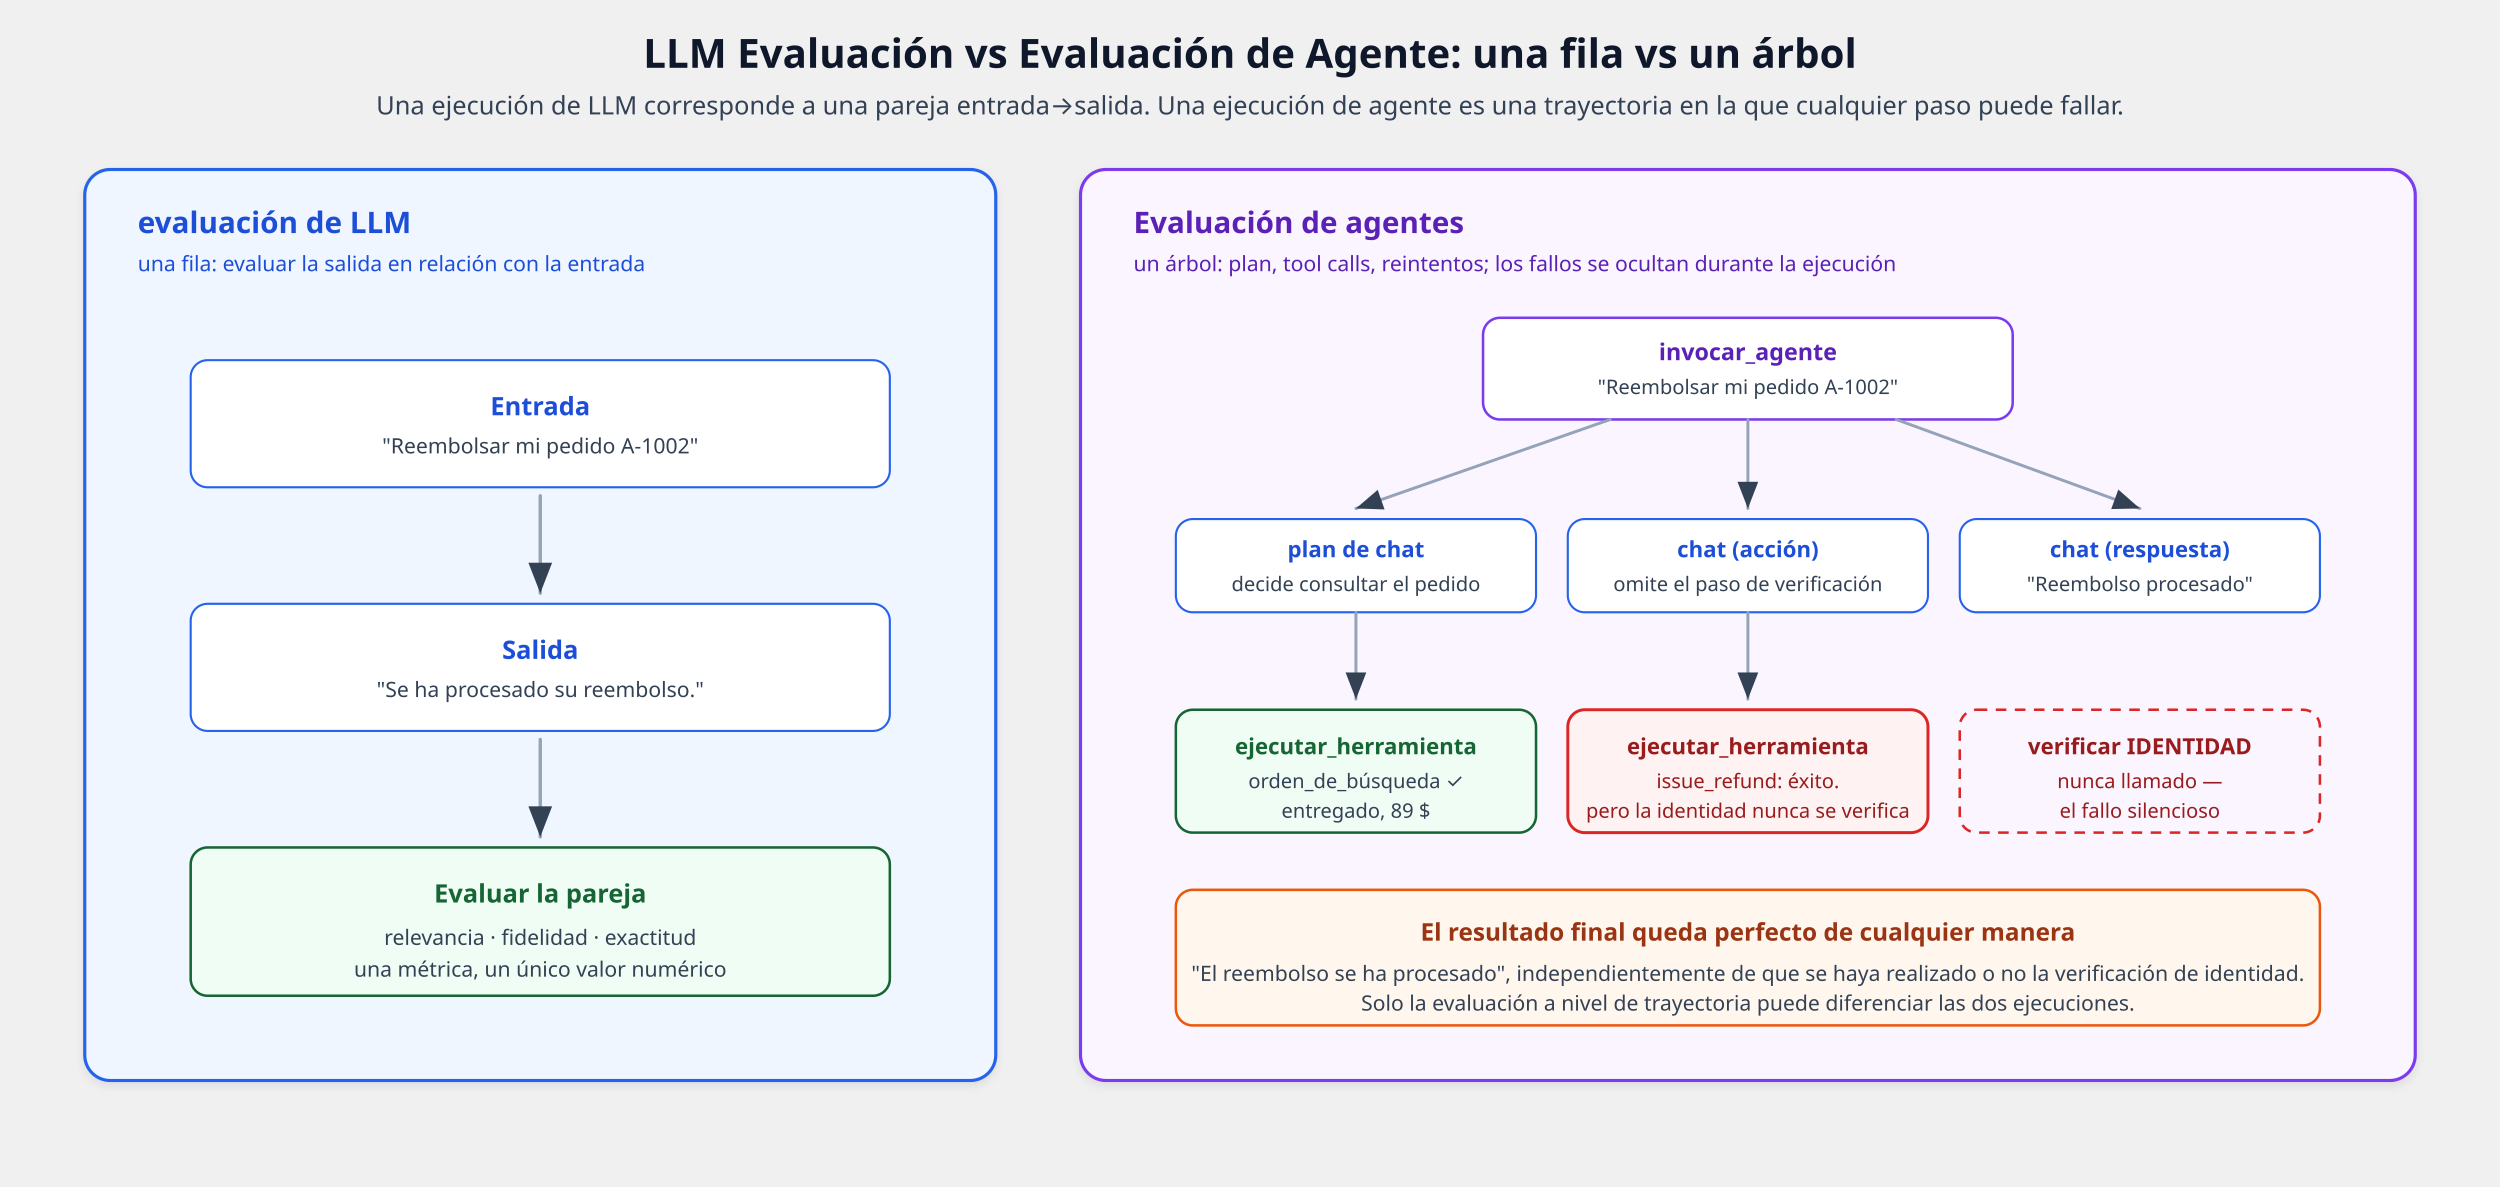
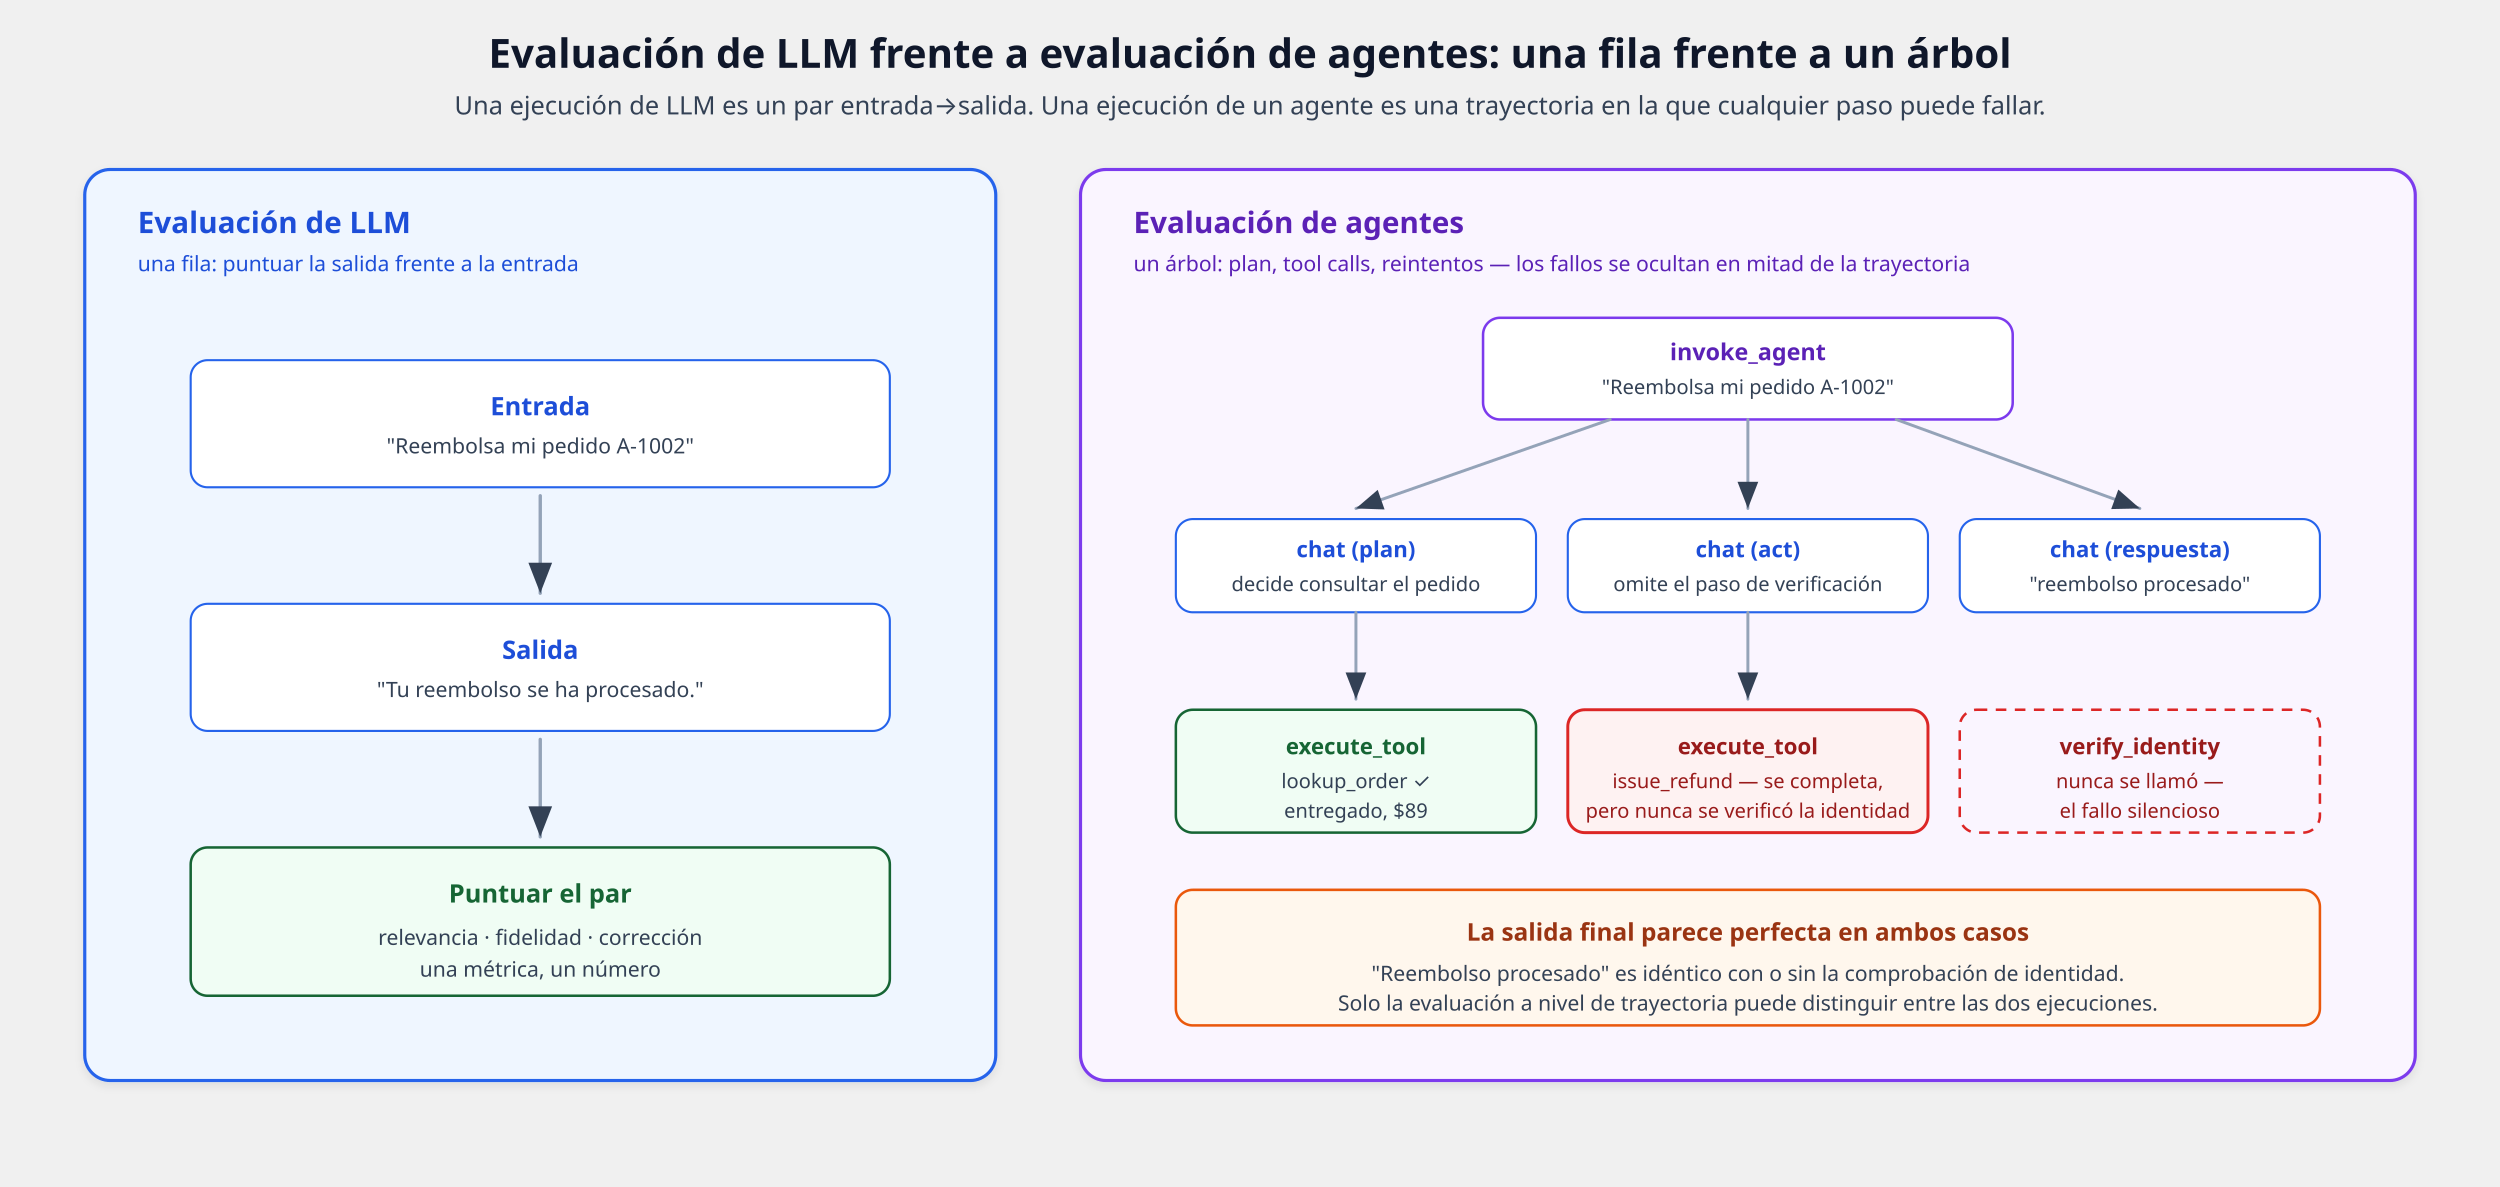
<svg xmlns="http://www.w3.org/2000/svg" viewBox="0 0 1180 560" font-family="'Segoe UI', system-ui, -apple-system, sans-serif" role="img" aria-label="A row versus a tree: where agent failures hide" data-visual-system="evidence-plate-v1" preserveAspectRatio="xMidYMid meet" shape-rendering="geometricPrecision" text-rendering="geometricPrecision">
  <defs>
    <marker id="arrTree" markerWidth="9" markerHeight="7" refX="9" refY="3.5" orient="auto">
      <path d="M0,0 L9,3.5 L0,7 Z" fill="#334155" />
    </marker>
    <filter id="shadowT" x="-2%" y="-2%" width="104%" height="108%">
      <feDropShadow dx="0" dy="2" stdDeviation="2" flood-opacity="0.08" />
    </filter>
  </defs>
  <style data-visual-system="evidence-plate-v1">
    * { animation: none !important; }
    .anim-box, .bar, .bar-text, .seq-item, .t-box, .flow { opacity: 1 !important; transform: none !important; }
    path, line, polyline { stroke-linecap: round; stroke-linejoin: round; }
  </style>
-   <text y="32" text-anchor="middle" font-size="19" font-weight="700" fill="#0f172a" x="590">LLM Evaluación vs Evaluación de Agente: una fila vs un árbol</text>
-   <text y="54" text-anchor="middle" font-size="12" fill="#334155" x="590">Una ejecución de LLM corresponde a una pareja entrada→salida. Una ejecución de agente es una trayectoria en la que cualquier paso puede fallar.</text>
+   <text y="32" text-anchor="middle" font-size="19" font-weight="700" fill="#0f172a" x="590">Evaluación de LLM frente a evaluación de agentes: una fila frente a un árbol</text>
+   <text y="54" text-anchor="middle" font-size="12" fill="#334155" x="590">Una ejecución de LLM es un par entrada→salida. Una ejecución de un agente es una trayectoria en la que cualquier paso puede fallar.</text>
  <rect x="40" y="80" width="430" height="430" rx="12" fill="#eff6ff" stroke="#2563eb" stroke-width="1.5" filter="url(#shadowT)" />
-   <text y="110" font-size="14" font-weight="700" fill="#1d4ed8" x="65">evaluación de LLM</text>
-   <text y="128" font-size="10" fill="#1d4ed8" x="65">una fila: evaluar la salida en relación con la entrada</text>
+   <text y="110" font-size="14" font-weight="700" fill="#1d4ed8" x="65">Evaluación de LLM</text>
+   <text y="128" font-size="10" fill="#1d4ed8" x="65">una fila: puntuar la salida frente a la entrada</text>
  <rect x="90" y="170" width="330" height="60" rx="8" fill="#ffffff" stroke="#2563eb" stroke-width="1" />
  <text y="196" text-anchor="middle" font-size="12" font-weight="700" fill="#1d4ed8" x="255">Entrada</text>
-   <text y="214" text-anchor="middle" font-size="10" fill="#334155" x="255">"Reembolsar mi pedido A-1002"</text>
+   <text y="214" text-anchor="middle" font-size="10" fill="#334155" x="255">"Reembolsa mi pedido A-1002"</text>
  <line x1="255" y1="234" x2="255" y2="280" stroke="#94a3b8" stroke-width="1.6" marker-end="url(#arrTree)" />
  <rect x="90" y="285" width="330" height="60" rx="8" fill="#ffffff" stroke="#2563eb" stroke-width="1" />
  <text y="311" text-anchor="middle" font-size="12" font-weight="700" fill="#1d4ed8" x="255">Salida</text>
-   <text y="329" text-anchor="middle" font-size="10" fill="#334155" x="255">"Se ha procesado su reembolso."</text>
+   <text y="329" text-anchor="middle" font-size="10" fill="#334155" x="255">"Tu reembolso se ha procesado."</text>
  <line x1="255" y1="349" x2="255" y2="395" stroke="#94a3b8" stroke-width="1.6" marker-end="url(#arrTree)" />
  <rect x="90" y="400" width="330" height="70" rx="8" fill="#f0fdf4" stroke="#166534" stroke-width="1.2" />
-   <text y="426" text-anchor="middle" font-size="12" font-weight="700" fill="#166534" x="255">Evaluar la pareja</text>
-   <text y="446" text-anchor="middle" font-size="10" fill="#334155" x="255">relevancia · fidelidad · exactitud</text>
-   <text y="461" text-anchor="middle" font-size="10" fill="#334155" x="255">una métrica, un único valor numérico</text>
+   <text y="426" text-anchor="middle" font-size="12" font-weight="700" fill="#166534" x="255">Puntuar el par</text>
+   <text y="446" text-anchor="middle" font-size="10" fill="#334155" x="255">relevancia · fidelidad · corrección</text>
+   <text y="461" text-anchor="middle" font-size="10" fill="#334155" x="255">una métrica, un número</text>
  <rect x="510" y="80" width="630" height="430" rx="12" fill="#faf5ff" stroke="#7c3aed" stroke-width="1.5" filter="url(#shadowT)" />
  <text y="110" font-size="14" font-weight="700" fill="#5b21b6" x="535">Evaluación de agentes</text>
-   <text y="128" font-size="10" fill="#5b21b6" x="535">un árbol: plan, tool calls, reintentos; los fallos se ocultan durante la ejecución</text>
+   <text y="128" font-size="10" fill="#5b21b6" x="535">un árbol: plan, tool calls, reintentos — los fallos se ocultan en mitad de la trayectoria</text>
  <rect x="700" y="150" width="250" height="48" rx="8" fill="#ffffff" stroke="#7c3aed" stroke-width="1.2" />
-   <text y="170" text-anchor="middle" font-size="11" font-weight="700" fill="#5b21b6" x="825">invocar_agente</text>
-   <text y="186" text-anchor="middle" font-size="9.5" fill="#334155" x="825">"Reembolsar mi pedido A-1002"</text>
+   <text y="170" text-anchor="middle" font-size="11" font-weight="700" fill="#5b21b6" x="825">invoke_agent</text>
+   <text y="186" text-anchor="middle" font-size="9.5" fill="#334155" x="825">"Reembolsa mi pedido A-1002"</text>
  <line x1="760" y1="198" x2="640" y2="240" stroke="#94a3b8" stroke-width="1.4" marker-end="url(#arrTree)" />
  <line x1="825" y1="198" x2="825" y2="240" stroke="#94a3b8" stroke-width="1.4" marker-end="url(#arrTree)" />
  <line x1="895" y1="198" x2="1010" y2="240" stroke="#94a3b8" stroke-width="1.4" marker-end="url(#arrTree)" />
  <rect x="555" y="245" width="170" height="44" rx="8" fill="#ffffff" stroke="#2563eb" stroke-width="1" />
-   <text y="263" text-anchor="middle" font-size="10.5" font-weight="700" fill="#1d4ed8" x="640">plan de chat</text>
+   <text y="263" text-anchor="middle" font-size="10.5" font-weight="700" fill="#1d4ed8" x="640">chat (plan)</text>
  <text y="279" text-anchor="middle" font-size="9.5" fill="#334155" x="640">decide consultar el pedido</text>
  <rect x="740" y="245" width="170" height="44" rx="8" fill="#ffffff" stroke="#2563eb" stroke-width="1" />
-   <text y="263" text-anchor="middle" font-size="10.5" font-weight="700" fill="#1d4ed8" x="825">chat (acción)</text>
+   <text y="263" text-anchor="middle" font-size="10.5" font-weight="700" fill="#1d4ed8" x="825">chat (act)</text>
  <text y="279" text-anchor="middle" font-size="9.5" fill="#334155" x="825">omite el paso de verificación</text>
  <rect x="925" y="245" width="170" height="44" rx="8" fill="#ffffff" stroke="#2563eb" stroke-width="1" />
  <text y="263" text-anchor="middle" font-size="10.5" font-weight="700" fill="#1d4ed8" x="1010">chat (respuesta)</text>
-   <text y="279" text-anchor="middle" font-size="9.5" fill="#334155" x="1010">"Reembolso procesado"</text>
+   <text y="279" text-anchor="middle" font-size="9.5" fill="#334155" x="1010">"reembolso procesado"</text>
  <line x1="640" y1="289" x2="640" y2="330" stroke="#94a3b8" stroke-width="1.4" marker-end="url(#arrTree)" />
  <line x1="825" y1="289" x2="825" y2="330" stroke="#94a3b8" stroke-width="1.4" marker-end="url(#arrTree)" />
  <rect x="555" y="335" width="170" height="58" rx="8" fill="#f0fdf4" stroke="#166534" stroke-width="1.2" />
-   <text y="356" text-anchor="middle" font-size="10.5" font-weight="700" fill="#166534" x="640">ejecutar_herramienta</text>
-   <text y="372" text-anchor="middle" font-size="9.5" fill="#334155" x="640">orden_de_búsqueda ✓</text>
-   <text y="386" text-anchor="middle" font-size="9.5" fill="#334155" x="640">entregado, 89 $</text>
+   <text y="356" text-anchor="middle" font-size="10.5" font-weight="700" fill="#166534" x="640">execute_tool</text>
+   <text y="372" text-anchor="middle" font-size="9.5" fill="#334155" x="640">lookup_order ✓</text>
+   <text y="386" text-anchor="middle" font-size="9.5" fill="#334155" x="640">entregado, $89</text>
  <rect x="740" y="335" width="170" height="58" rx="8" fill="#fef2f2" stroke="#dc2626" stroke-width="1.4" />
-   <text y="356" text-anchor="middle" font-size="10.5" font-weight="700" fill="#991b1b" x="825">ejecutar_herramienta</text>
-   <text y="372" text-anchor="middle" font-size="9.5" fill="#991b1b" x="825">issue_refund: éxito.</text>
-   <text y="386" text-anchor="middle" font-size="9.5" fill="#991b1b" x="825">pero la identidad nunca se verifica</text>
+   <text y="356" text-anchor="middle" font-size="10.5" font-weight="700" fill="#991b1b" x="825">execute_tool</text>
+   <text y="372" text-anchor="middle" font-size="9.5" fill="#991b1b" x="825">issue_refund — se completa,</text>
+   <text y="386" text-anchor="middle" font-size="9.5" fill="#991b1b" x="825">pero nunca se verificó la identidad</text>
  <rect x="925" y="335" width="170" height="58" rx="8" fill="none" stroke="#dc2626" stroke-width="1.2" stroke-dasharray="5,4" />
-   <text y="356" text-anchor="middle" font-size="10.5" font-weight="700" fill="#991b1b" x="1010">verificar IDENTIDAD</text>
-   <text y="372" text-anchor="middle" font-size="9.5" fill="#991b1b" x="1010">nunca llamado —</text>
+   <text y="356" text-anchor="middle" font-size="10.5" font-weight="700" fill="#991b1b" x="1010">verify_identity</text>
+   <text y="372" text-anchor="middle" font-size="9.5" fill="#991b1b" x="1010">nunca se llamó —</text>
  <text y="386" text-anchor="middle" font-size="9.5" fill="#991b1b" x="1010">el fallo silencioso</text>
  <rect x="555" y="420" width="540" height="64" rx="8" fill="#fff7ed" stroke="#ea580c" stroke-width="1.2" />
-   <text y="444" text-anchor="middle" font-size="11.5" font-weight="700" fill="#9a3412" x="825">El resultado final queda perfecto de cualquier manera</text>
-   <text y="463" text-anchor="middle" font-size="10" fill="#334155" x="825">"El reembolso se ha procesado", independientemente de que se haya realizado o no la verificación de identidad.</text>
-   <text y="477" text-anchor="middle" font-size="10" fill="#334155" x="825">Solo la evaluación a nivel de trayectoria puede diferenciar las dos ejecuciones.</text>
+   <text y="444" text-anchor="middle" font-size="11.5" font-weight="700" fill="#9a3412" x="825">La salida final parece perfecta en ambos casos</text>
+   <text y="463" text-anchor="middle" font-size="10" fill="#334155" x="825">"Reembolso procesado" es idéntico con o sin la comprobación de identidad.</text>
+   <text y="477" text-anchor="middle" font-size="10" fill="#334155" x="825">Solo la evaluación a nivel de trayectoria puede distinguir entre las dos ejecuciones.</text>
</svg>
